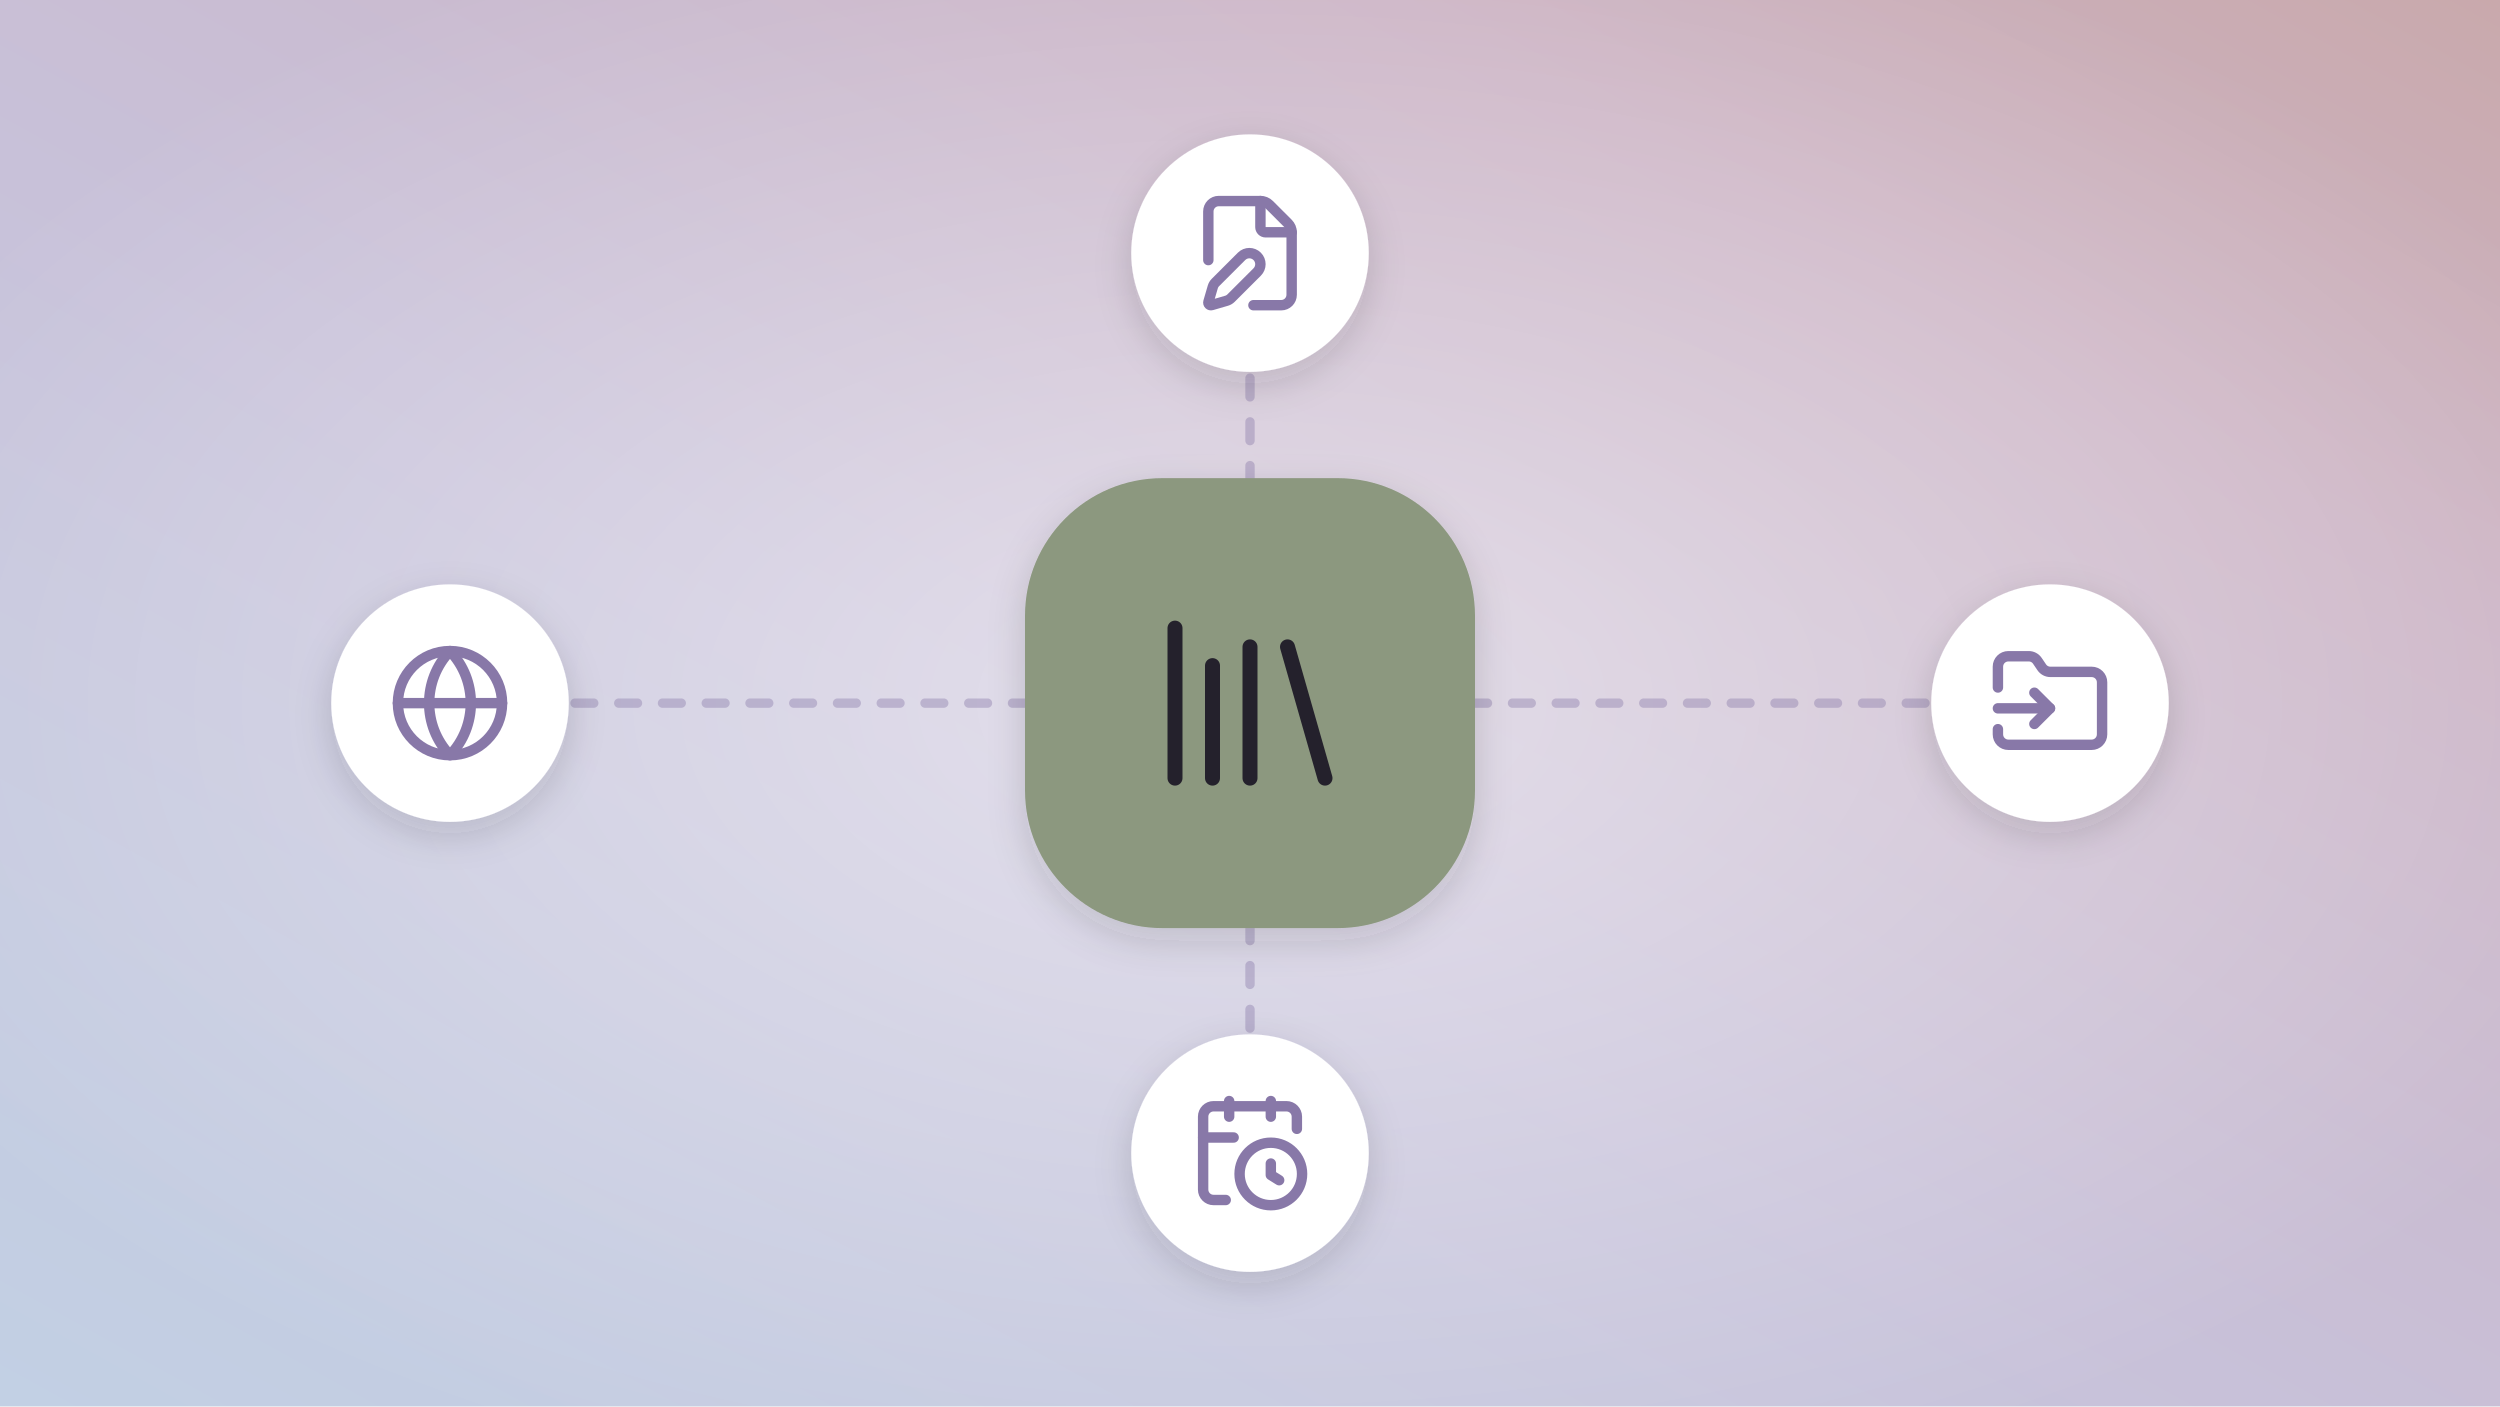
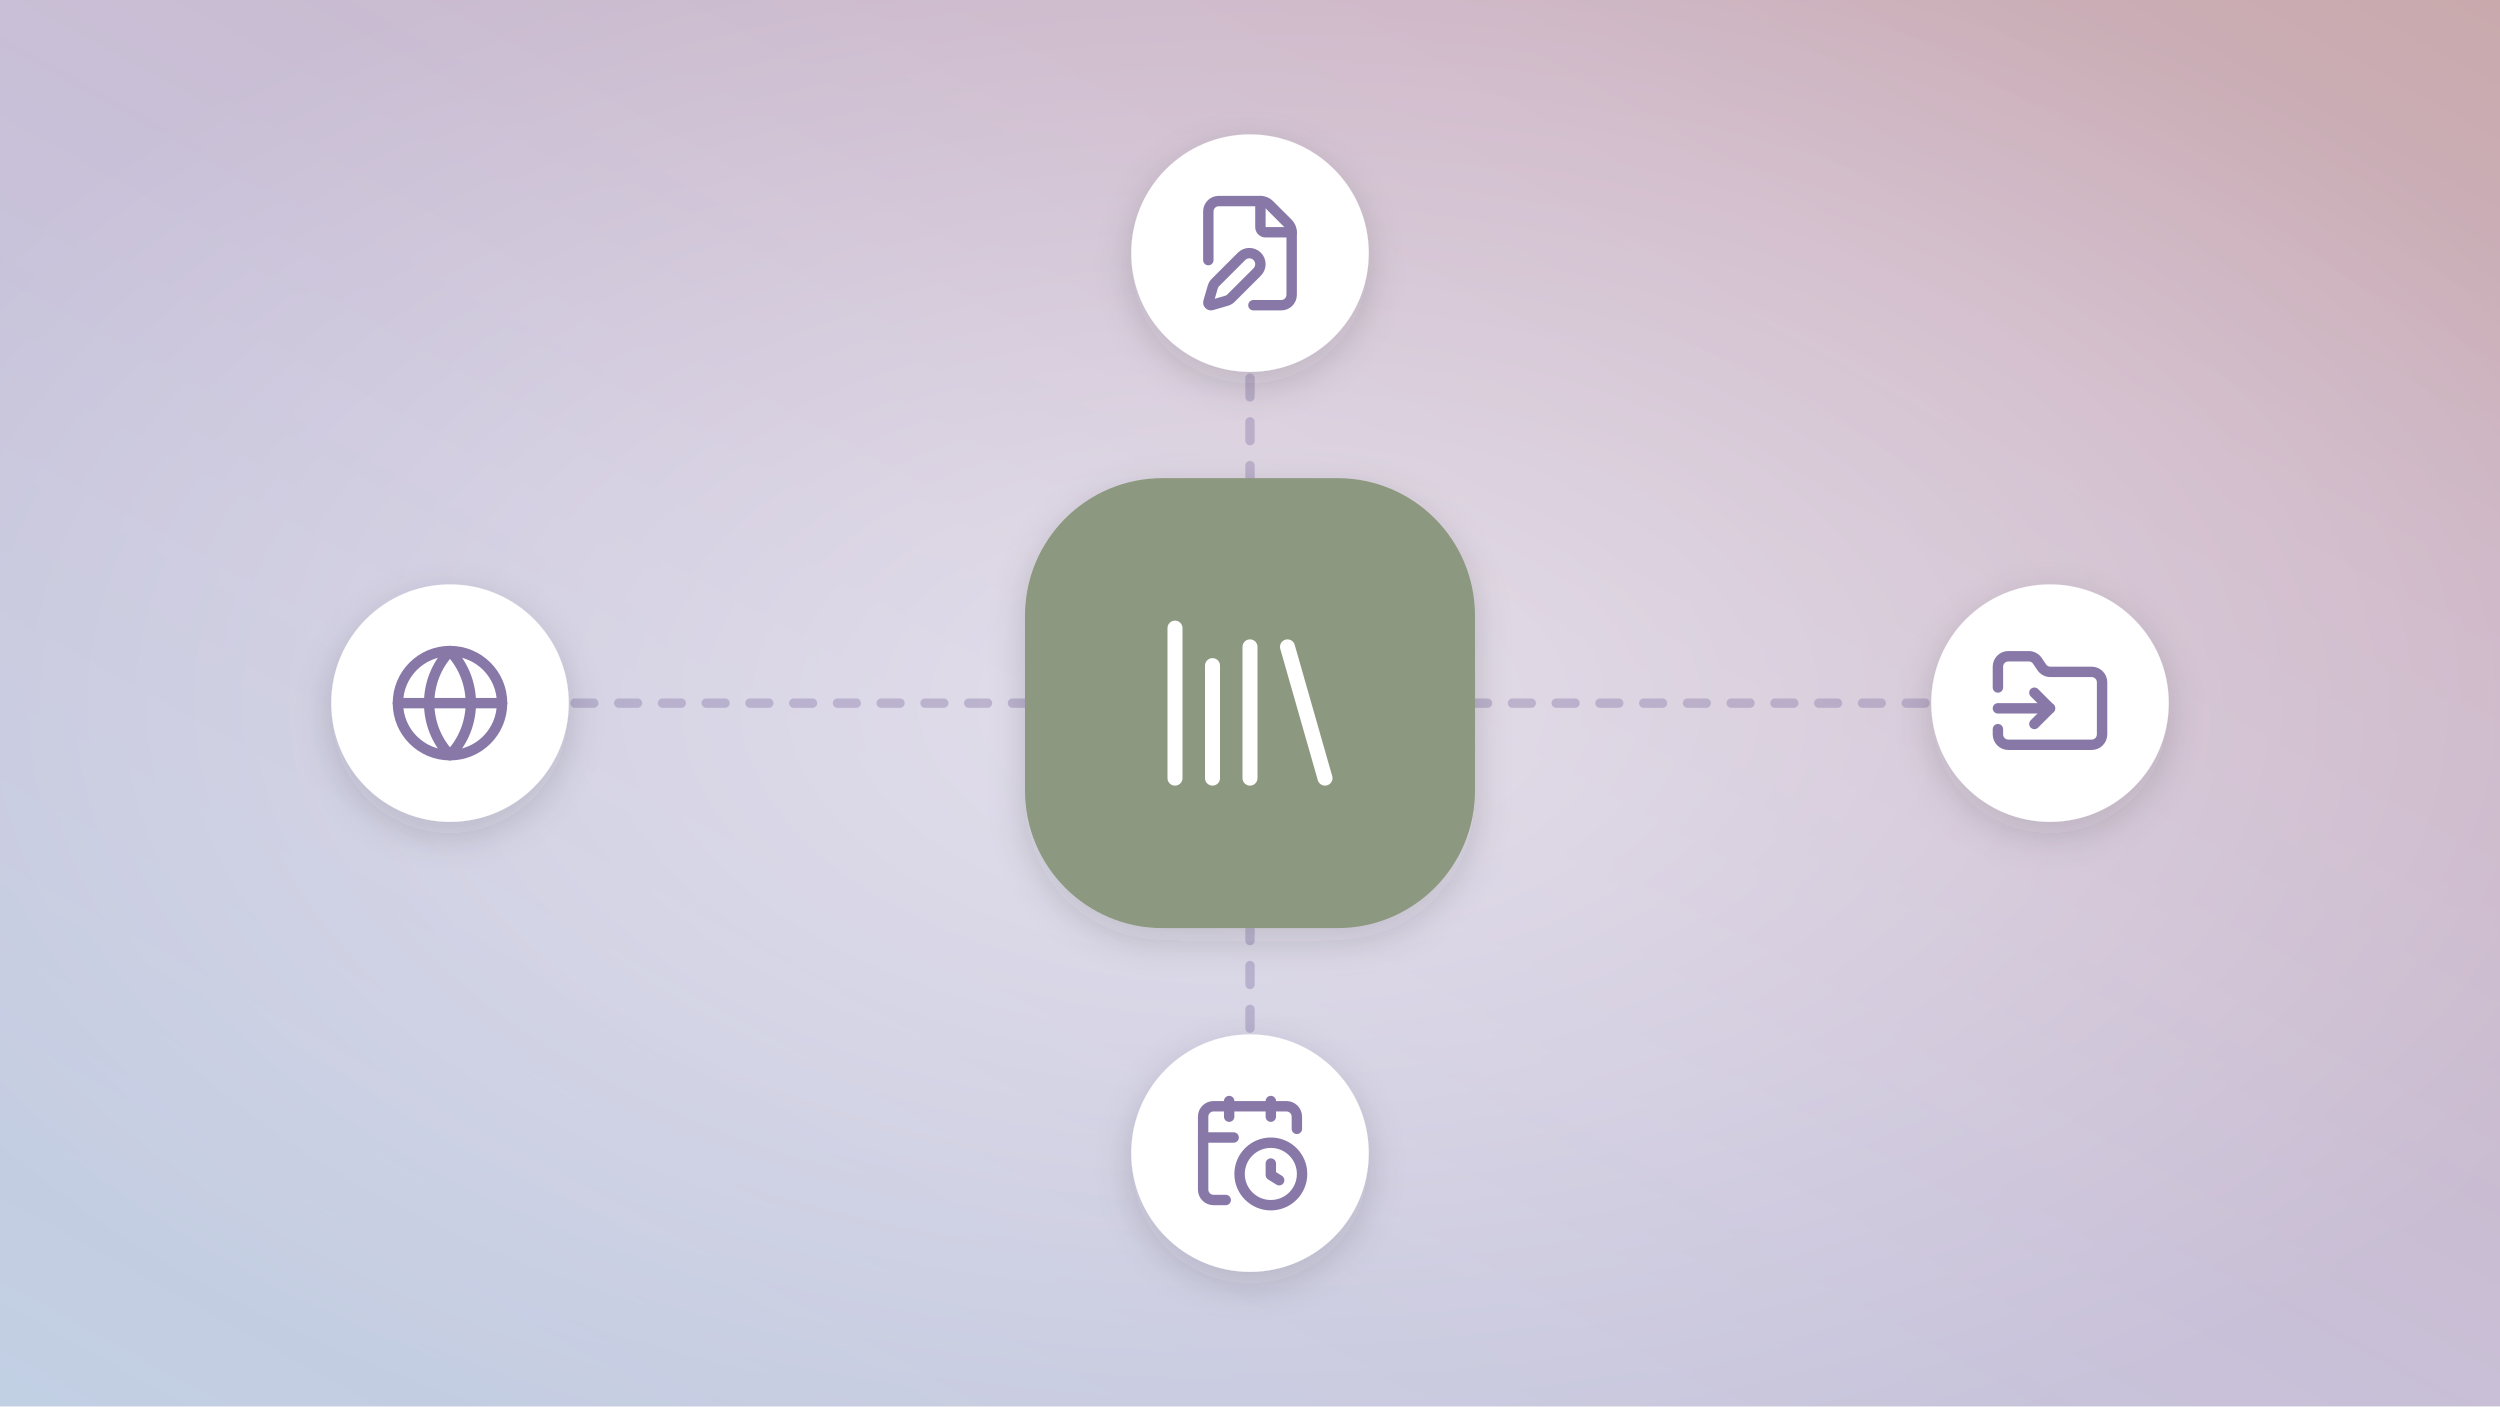
<svg xmlns="http://www.w3.org/2000/svg" viewBox="0 0 400 225" width="400" height="225" role="img" aria-label="OKF Knowledge Base">
  <defs>
    <linearGradient id="backdrop" x1="0" y1="1" x2="1" y2="0">
      <stop offset="0" stop-color="#c2d0e4" />
      <stop offset="0.45" stop-color="#c8c1d9" />
      <stop offset="0.78" stop-color="#ccb4c5" />
      <stop offset="1" stop-color="#c9a9ac" />
    </linearGradient>
    <radialGradient id="glow" cx="0.5" cy="0.5" r="0.6">
      <stop offset="0" stop-color="#ffffff" stop-opacity="0.5" />
      <stop offset="1" stop-color="#ffffff" stop-opacity="0" />
    </radialGradient>
    <filter id="lift" x="-40%" y="-40%" width="180%" height="190%">
      <feDropShadow dx="0" dy="2" stdDeviation="3" flood-color="#2a2238" flood-opacity="0.16" />
    </filter>
  </defs>
  <rect width="400" height="225" fill="url(#backdrop)" />
  <rect width="400" height="225" fill="url(#glow)" />
  <g stroke="#8878a8" stroke-opacity="0.4" stroke-width="1.5" stroke-dasharray="3 4" stroke-linecap="round">
    <line x1="200" y1="112.5" x2="200.0" y2="40.5" />
    <line x1="200" y1="112.5" x2="328.0" y2="112.5" />
    <line x1="200" y1="112.5" x2="200.0" y2="184.5" />
    <line x1="200" y1="112.5" x2="72.0" y2="112.5" />
  </g>
  <g>
    <g transform="translate(200.0 40.5)">
      <circle r="19" fill="#ffffff" filter="url(#lift)" />
      <g transform="translate(-10 -10) scale(0.8333)" fill="none" stroke="#8878a8" stroke-width="2" stroke-linecap="round" stroke-linejoin="round">
        <path d="M12.659 22H18a2 2 0 0 0 2-2V8a2.4 2.4 0 0 0-.706-1.706l-3.588-3.588A2.4 2.4 0 0 0 14 2H6a2 2 0 0 0-2 2v9.34" />
        <path d="M14 2v5a1 1 0 0 0 1 1h5" />
        <path d="M10.378 12.622a1 1 0 0 1 3 3.003L8.36 20.637a2 2 0 0 1-.854.506l-2.867.837a.5.5 0 0 1-.62-.62l.836-2.869a2 2 0 0 1 .506-.853z" />
      </g>
    </g>
    <g transform="translate(328.0 112.5)">
      <circle r="19" fill="#ffffff" filter="url(#lift)" />
      <g transform="translate(-10 -10) scale(0.8333)" fill="none" stroke="#8878a8" stroke-width="2" stroke-linecap="round" stroke-linejoin="round">
        <path d="M2 9V5a2 2 0 0 1 2-2h3.9a2 2 0 0 1 1.69.9l.81 1.2a2 2 0 0 0 1.67.9H20a2 2 0 0 1 2 2v10a2 2 0 0 1-2 2H4a2 2 0 0 1-2-2v-1" />
        <path d="M2 13h10" />
        <path d="m9 16 3-3-3-3" />
      </g>
    </g>
    <g transform="translate(200.0 184.5)">
      <circle r="19" fill="#ffffff" filter="url(#lift)" />
      <g transform="translate(-10 -10) scale(0.8333)" fill="none" stroke="#8878a8" stroke-width="2" stroke-linecap="round" stroke-linejoin="round">
        <path d="M16 14v2.2l1.6 1" />
        <path d="M16 2v3" />
        <path d="M21 7.338V5a2 2 0 00-2-2H5a2 2 0 00-2 2v14a2 2 0 002 2h2.338" />
        <path d="M3 9h5.859" />
        <path d="M8 2v3" />
        <circle cx="16" cy="16" r="6" />
      </g>
    </g>
    <g transform="translate(72.0 112.5)">
      <circle r="19" fill="#ffffff" filter="url(#lift)" />
      <g transform="translate(-10 -10) scale(0.8333)" fill="none" stroke="#8878a8" stroke-width="2" stroke-linecap="round" stroke-linejoin="round">
        <circle cx="12" cy="12" r="10" />
        <path d="M12 2a14.5 14.5 0 0 0 0 20 14.5 14.5 0 0 0 0-20" />
        <path d="M2 12h20" />
      </g>
    </g>
  </g>
  <rect x="164" y="76.5" width="72" height="72" rx="22" fill="#8c987f" filter="url(#lift)" />
-   <g transform="translate(182 94.5) scale(1.5)" fill="none" stroke="#24212c" stroke-width="1.6" stroke-linecap="round" stroke-linejoin="round">
+   <g transform="translate(182 94.5) scale(1.5)" fill="none" stroke="#ffffff" stroke-width="1.6" stroke-linecap="round" stroke-linejoin="round">
    <path d="m16 6 4 14" />
    <path d="M12 6v14" />
    <path d="M8 8v12" />
    <path d="M4 4v16" />
  </g>
</svg>
